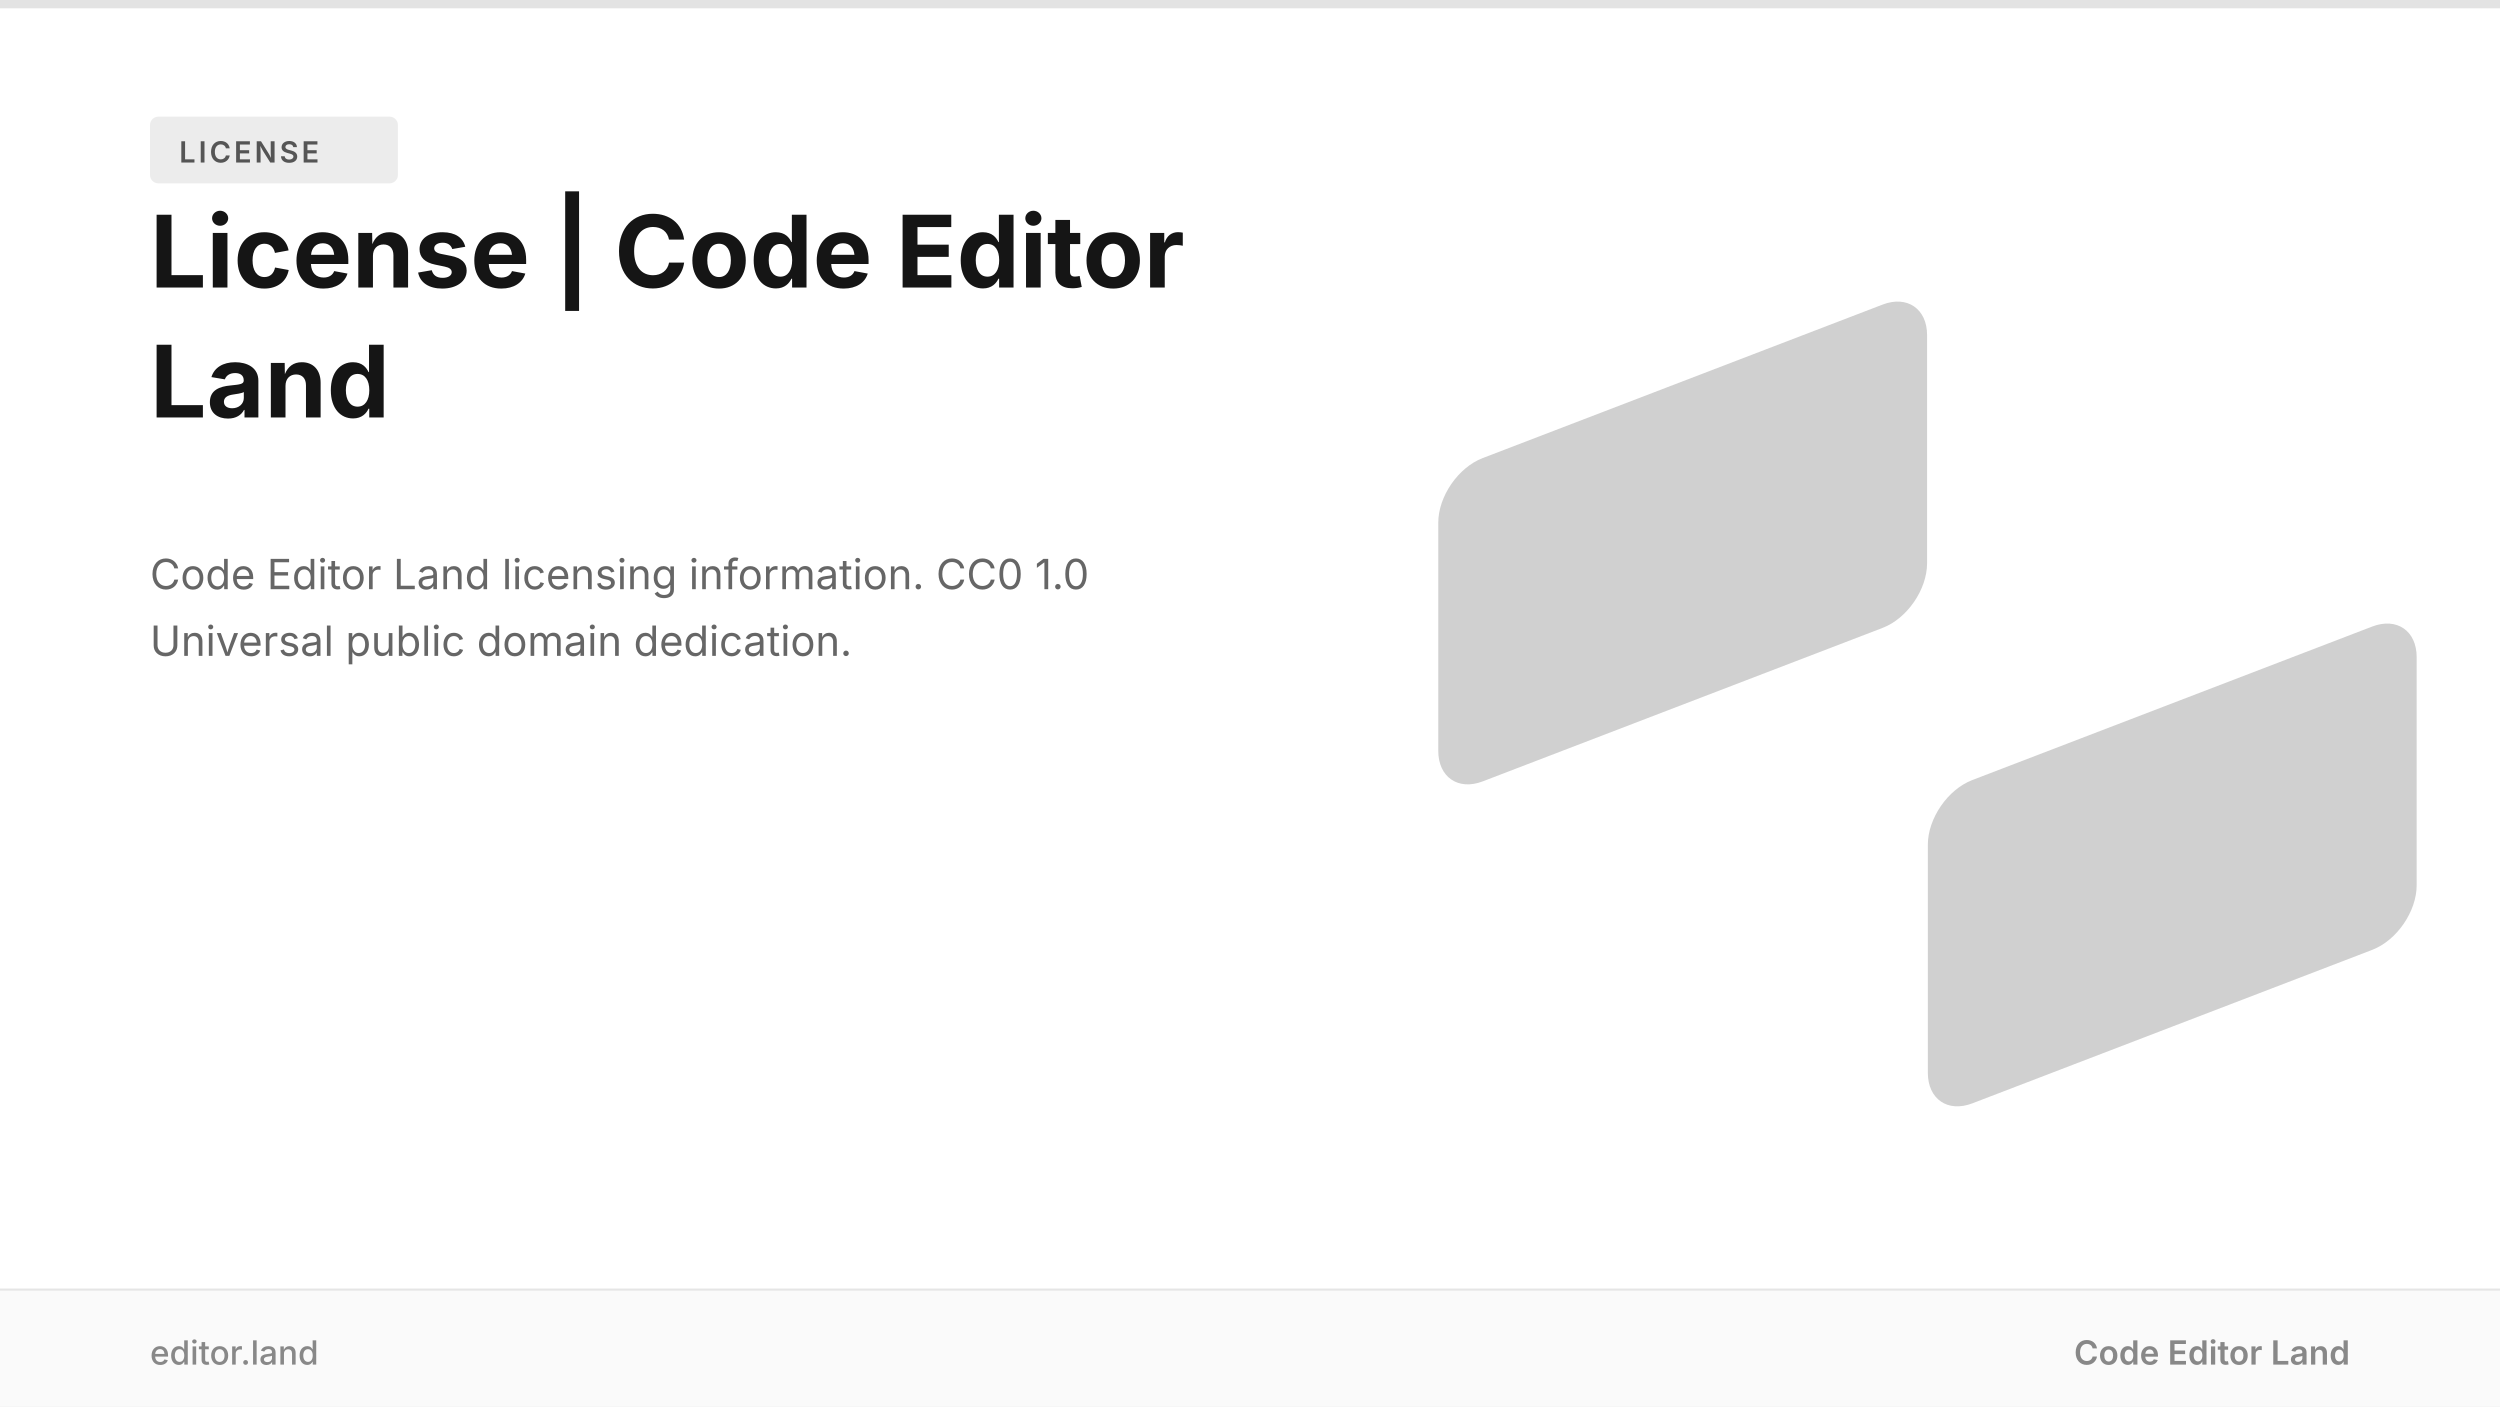
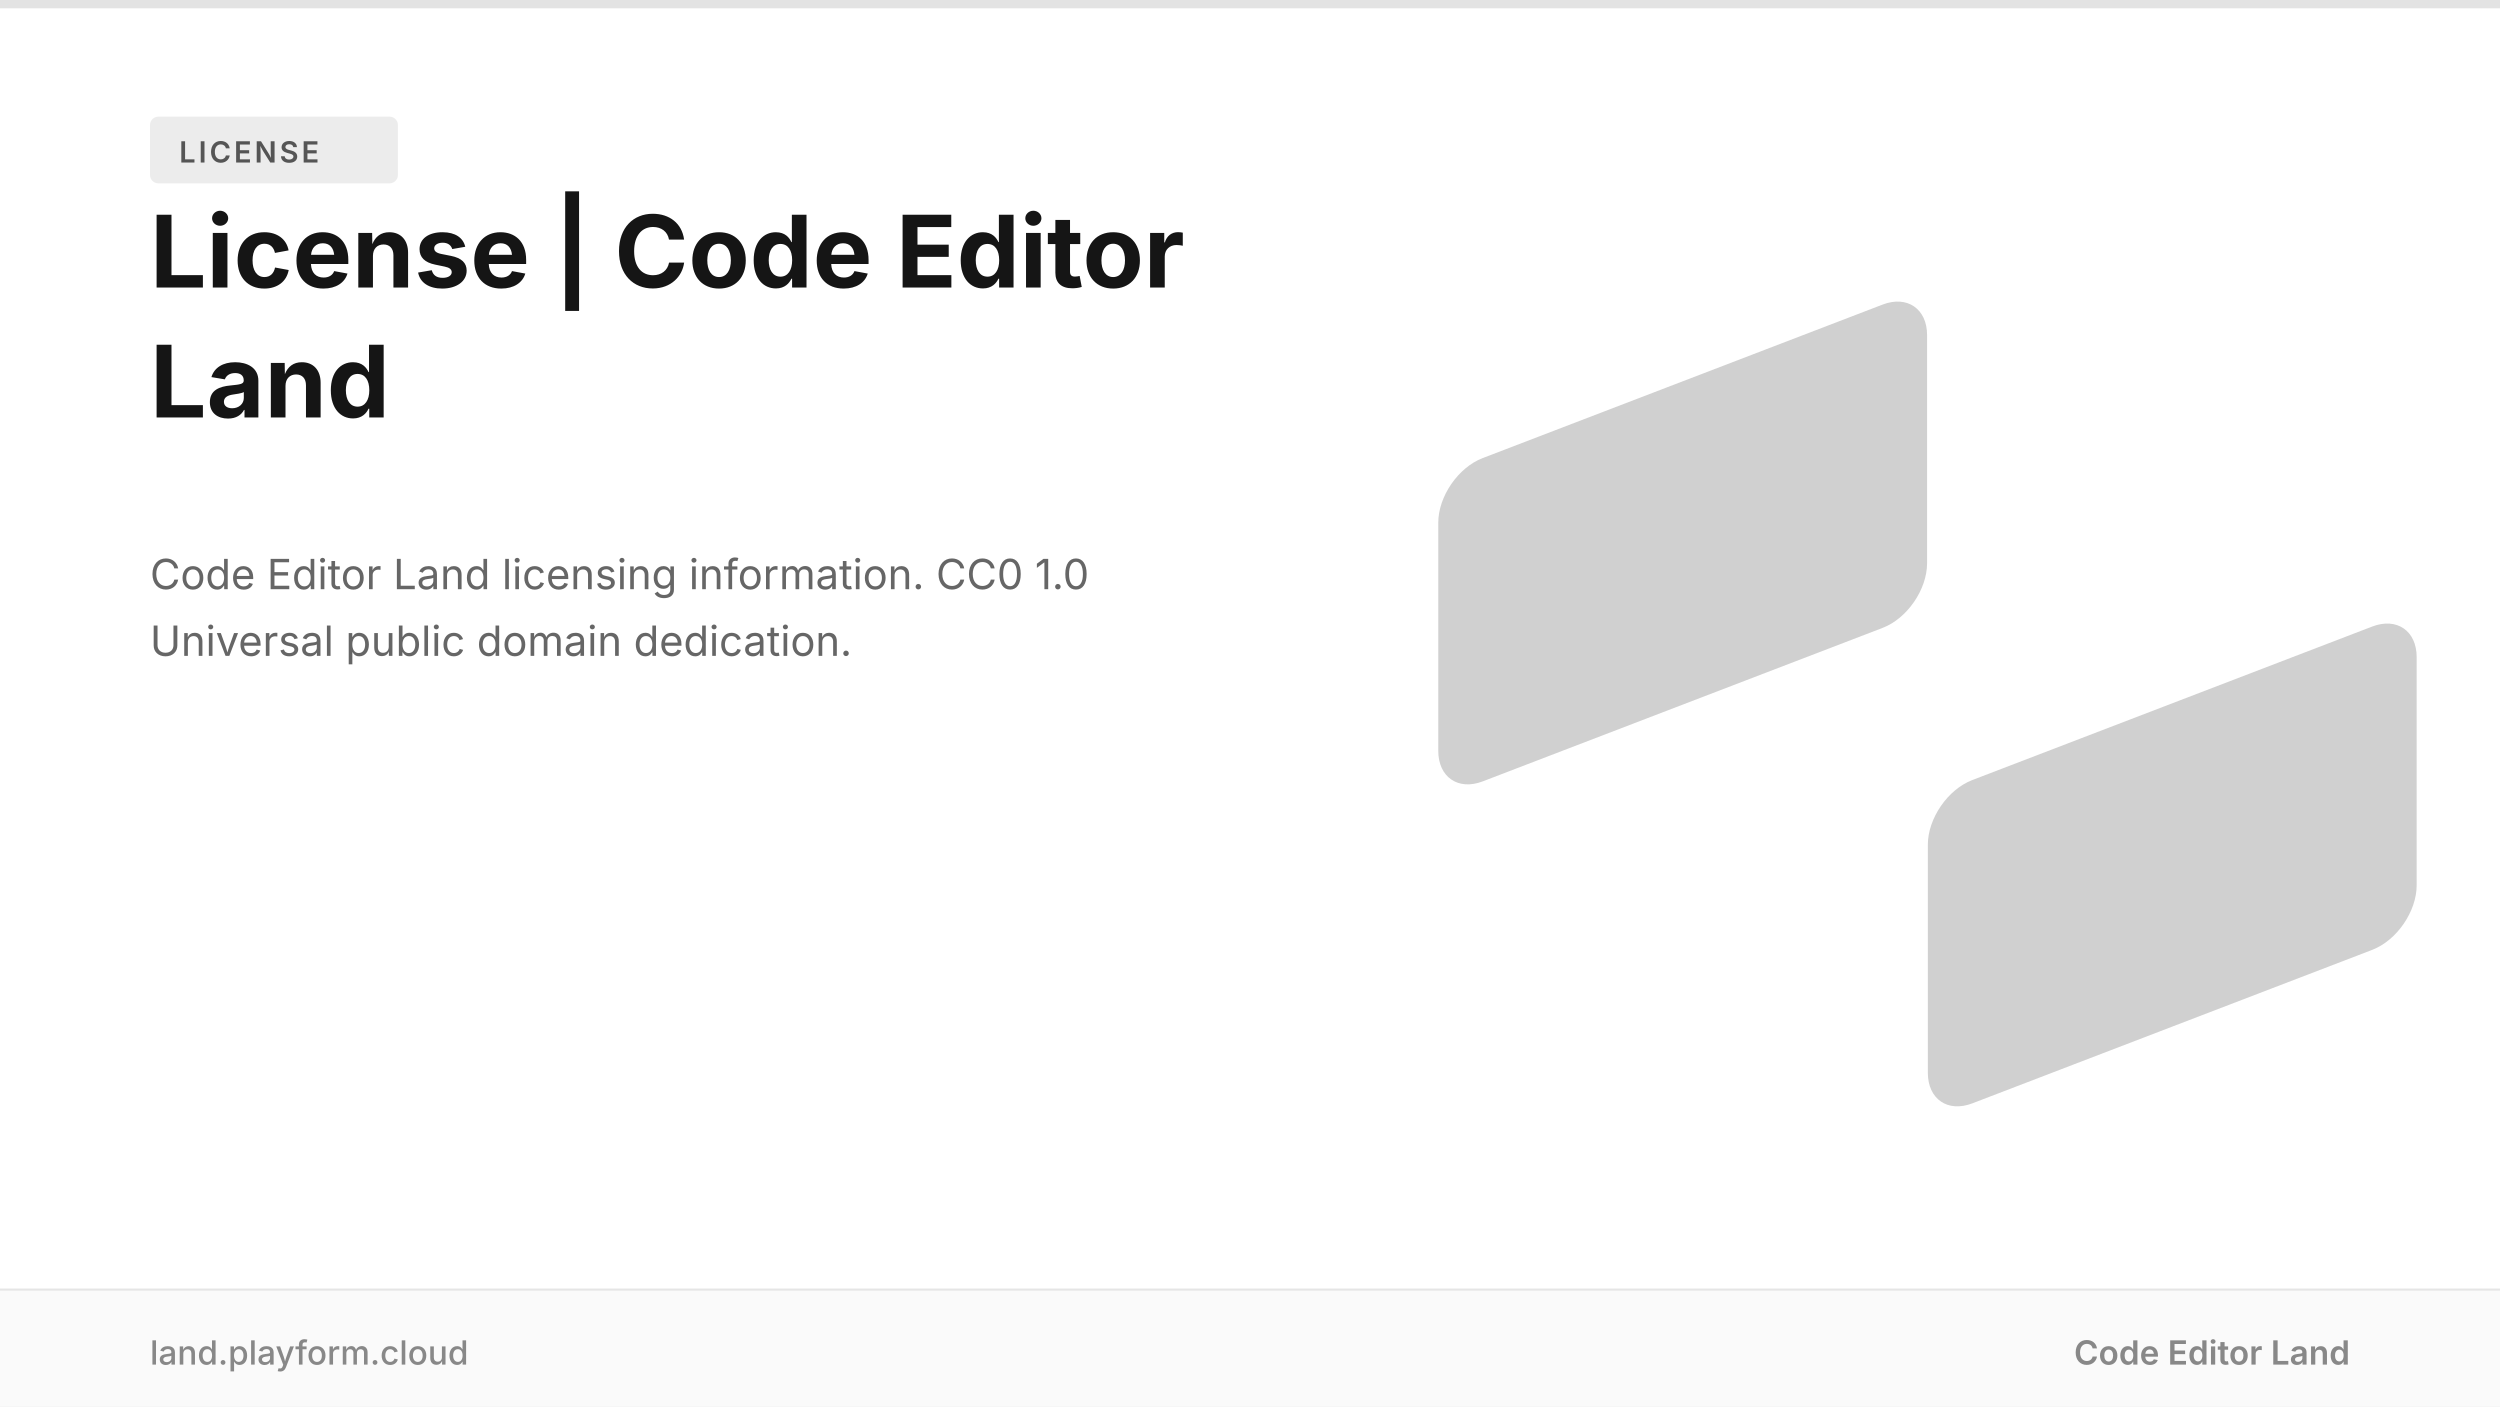
<svg xmlns="http://www.w3.org/2000/svg" width="1200" height="675" viewBox="0 0 1200 675">
  <path fill="#fff" d="M0 0h1200v675H0z" />
  <path fill="#151515" fill-opacity=".12" d="M0 0h1200v4H0z" />
  <rect width="1005.28" height="620.771" fill="#151515" fill-opacity=".2" rx="91.389" transform="matrix(-.2334 .08959 0 .25 925 138)" />
  <rect width="1005.28" height="620.771" fill="#151515" fill-opacity=".2" rx="91.389" transform="matrix(-.2334 .08959 0 .25 1160 292.55)" />
  <rect width="119" height="32" x="72" y="56" fill="#151515" fill-opacity=".08" rx="4" />
  <text x="86" y="78" fill="#555" font-family="system-ui, -apple-system, 'Segoe UI', sans-serif" font-size="14" font-weight="600" letter-spacing=".1em">LICENSE</text>
  <text x="72" y="138" fill="#151515" font-family="system-ui, -apple-system, 'Segoe UI', sans-serif" font-size="48" font-weight="700">License | Code Editor</text>
  <text x="72" y="200.4" fill="#151515" font-family="system-ui, -apple-system, 'Segoe UI', sans-serif" font-size="48" font-weight="700">Land</text>
  <text x="72" y="282.8" fill="#666" font-family="system-ui, -apple-system, 'Segoe UI', sans-serif" font-size="20" font-weight="400">Code Editor Land licensing information. CC0 1.0</text>
  <text x="72" y="314.8" fill="#666" font-family="system-ui, -apple-system, 'Segoe UI', sans-serif" font-size="20" font-weight="400">Universal public domain dedication.</text>
  <path fill="#fafafa" d="M0 619h1200v56H0z" />
  <path stroke="#e5e5e5" d="M0 619h1200" />
-   <text x="72" y="655" fill="#888" font-family="system-ui, -apple-system, 'Segoe UI', sans-serif" font-size="16" font-weight="500">editor.land</text>
+   <text x="72" y="655" fill="#888" font-family="system-ui, -apple-system, 'Segoe UI', sans-serif" font-size="16" font-weight="500">land.playform.cloud</text>
  <text x="1128" y="655" fill="#888" font-family="system-ui, -apple-system, 'Segoe UI', sans-serif" font-size="16" font-weight="600" text-anchor="end">Code Editor Land</text>
</svg>
